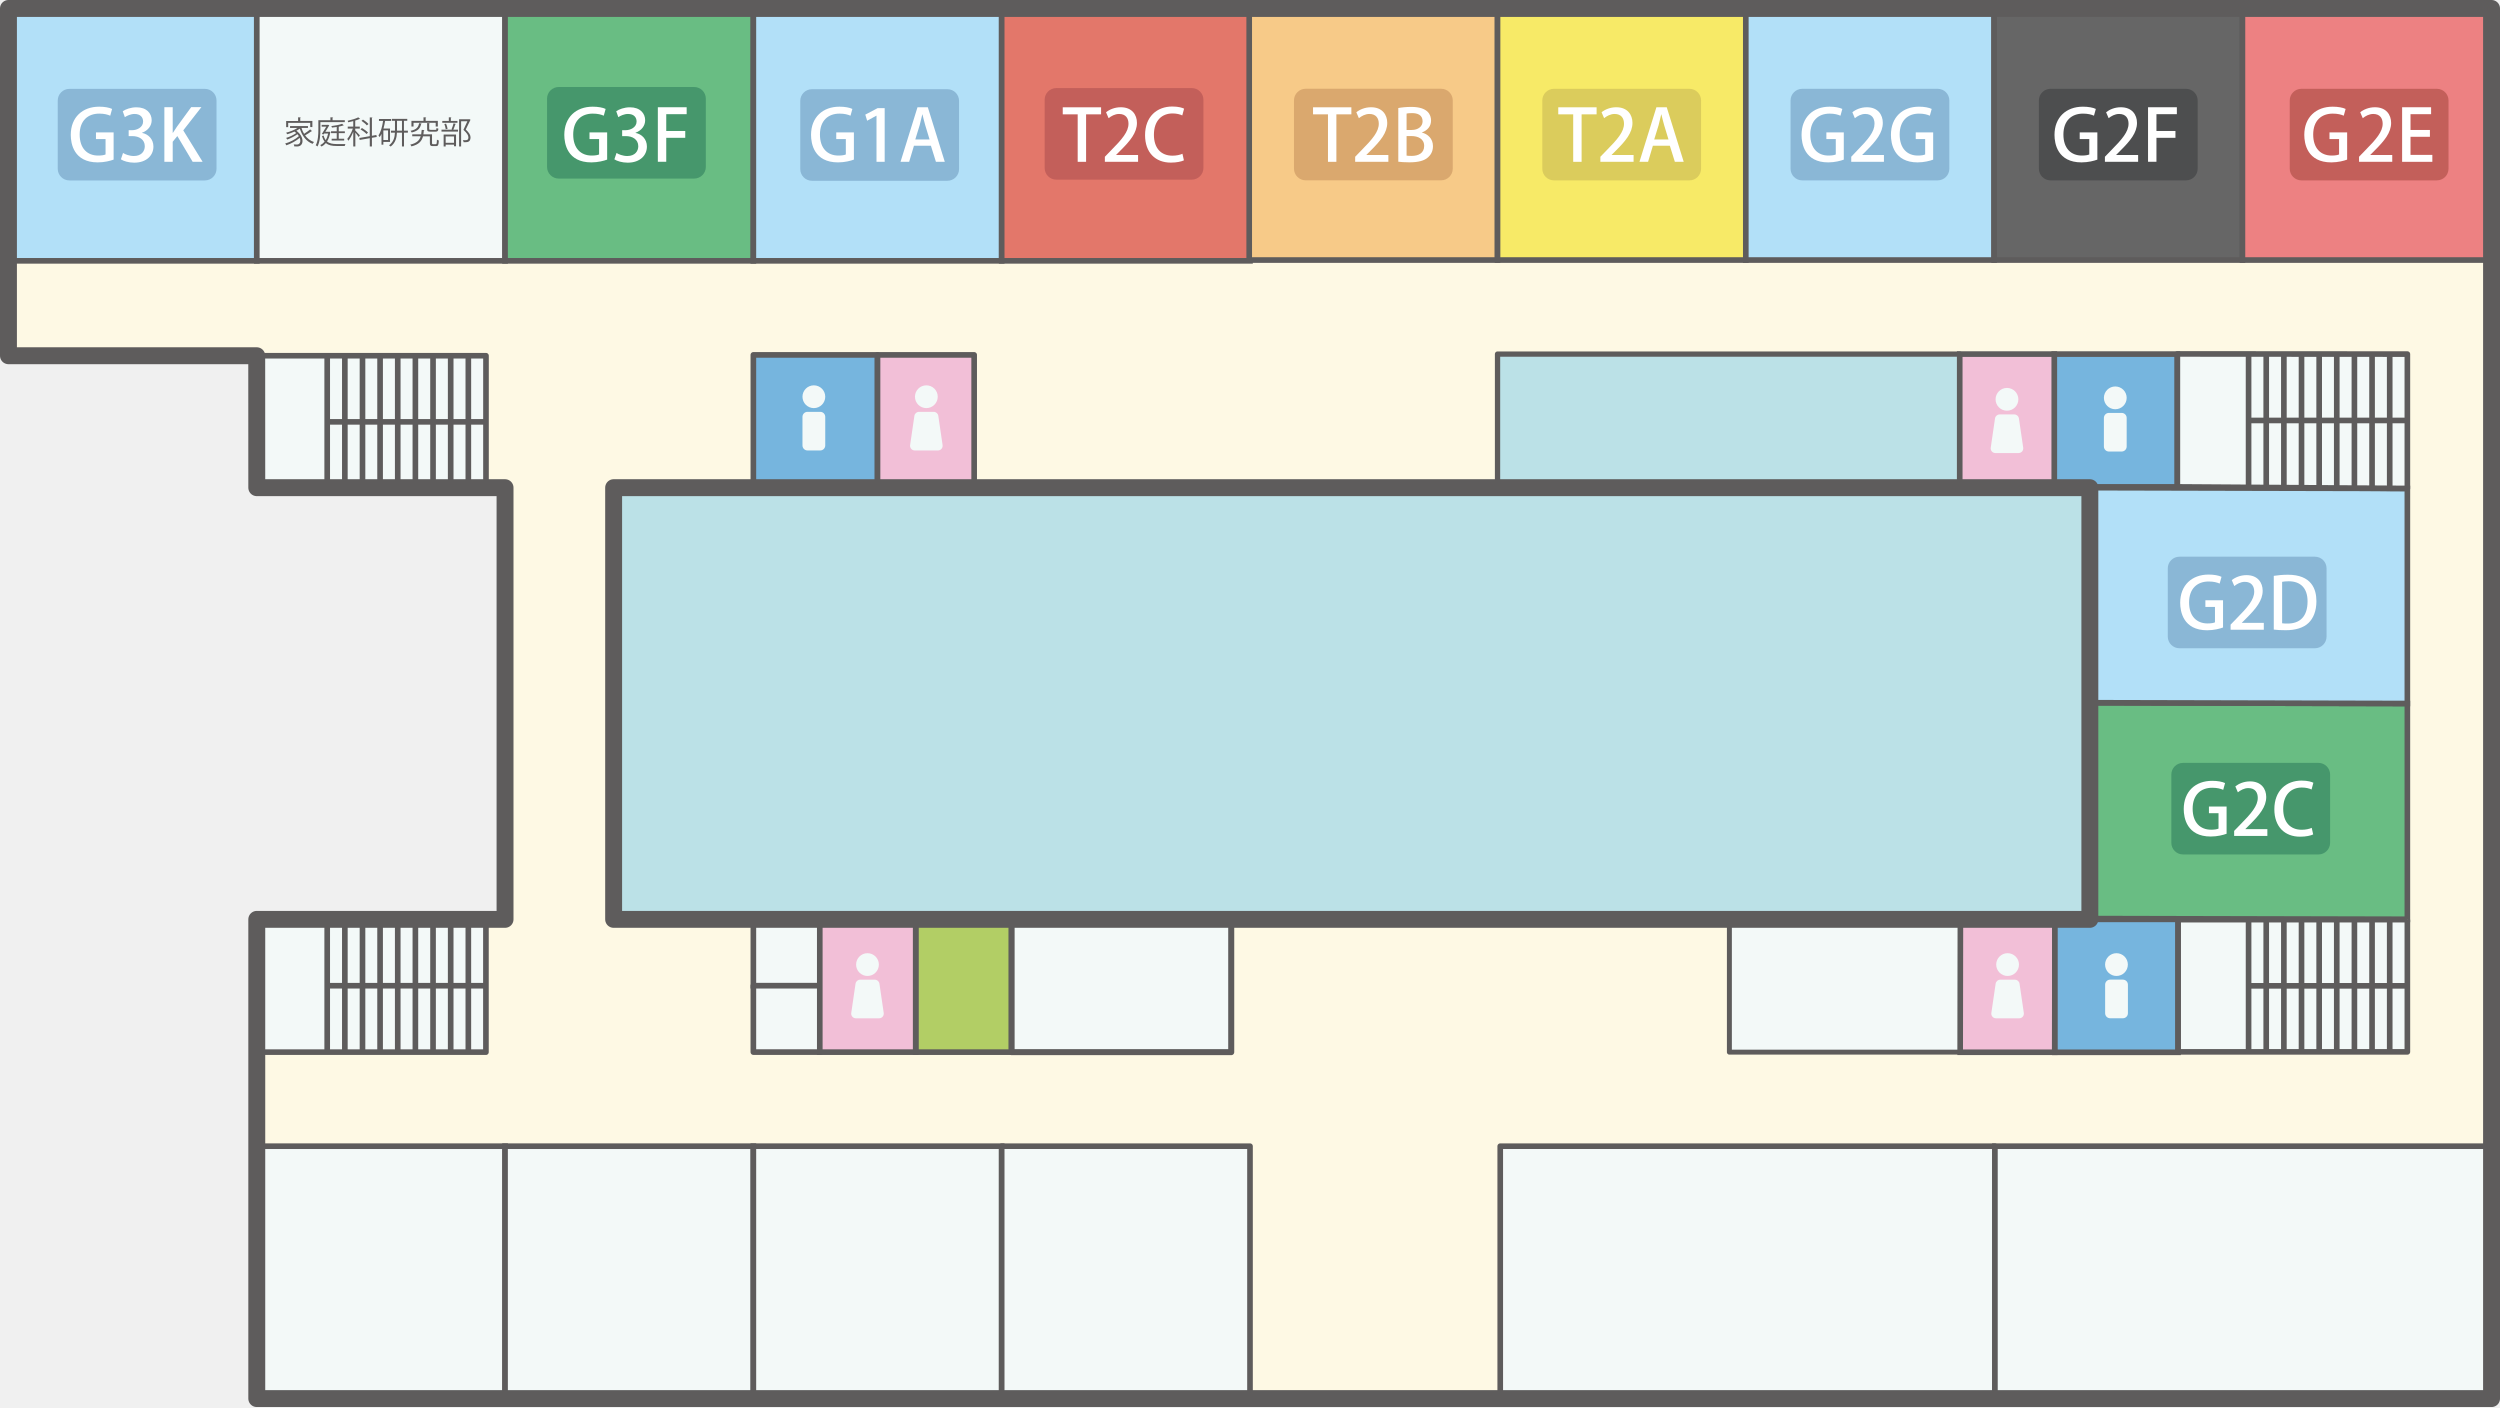
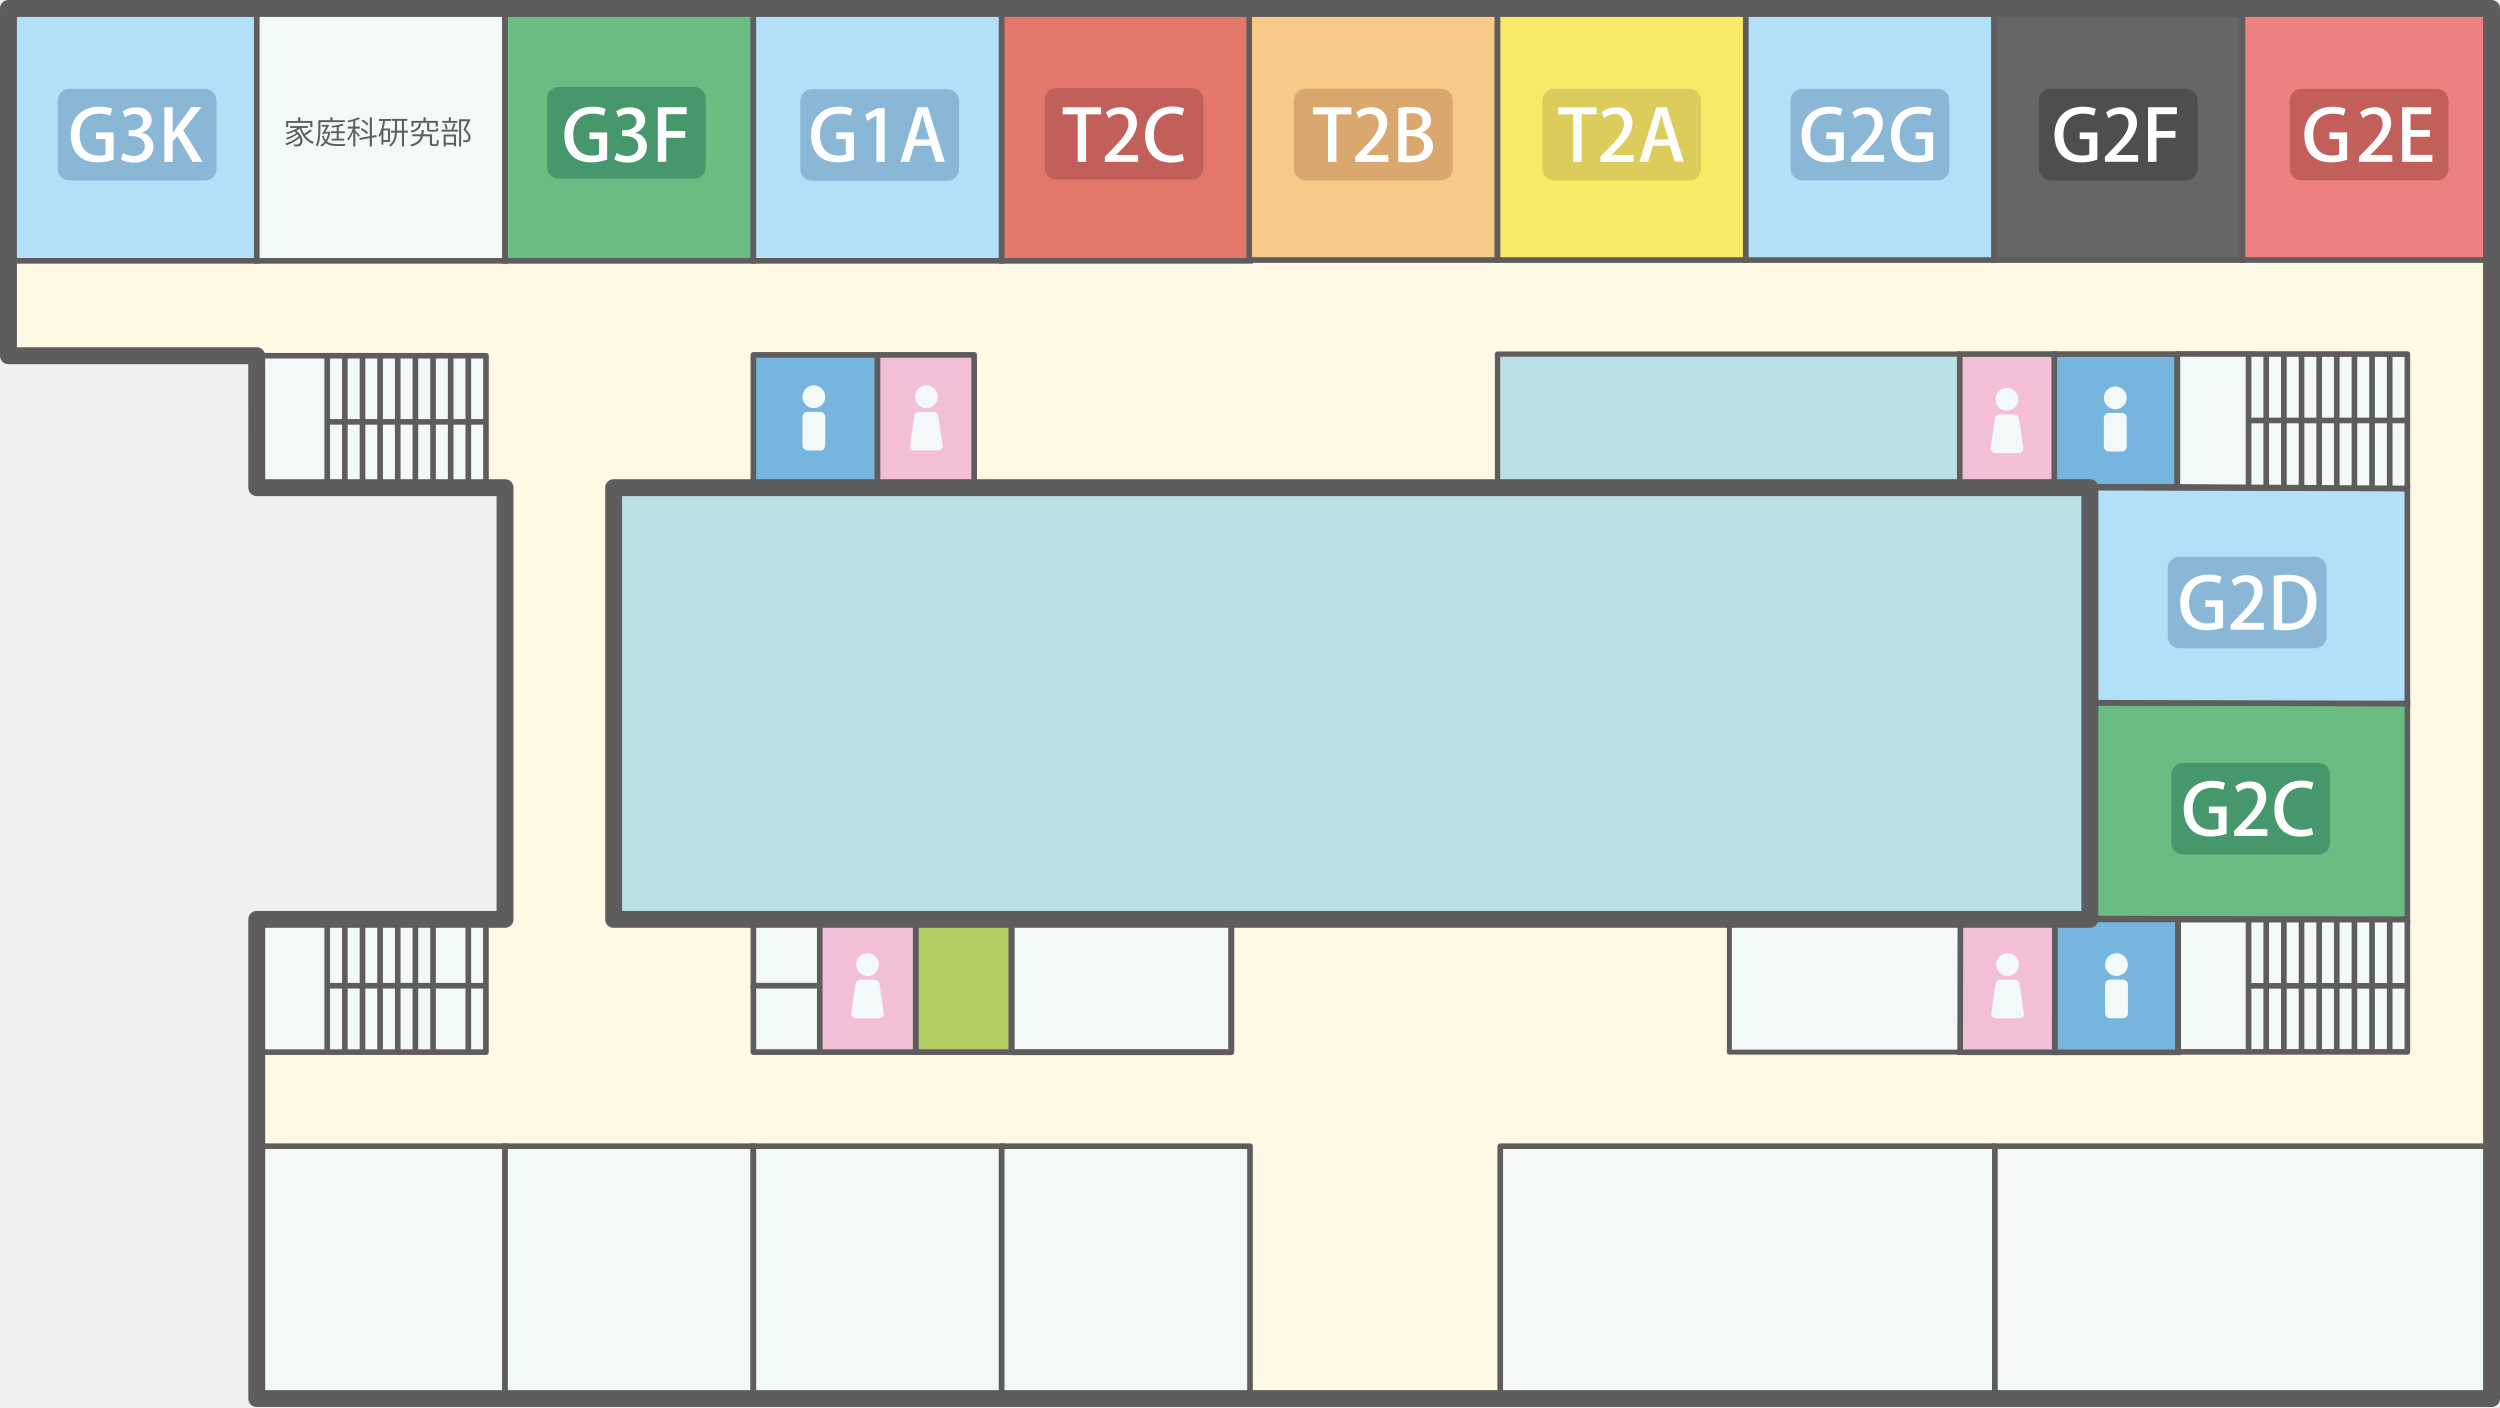
<svg xmlns="http://www.w3.org/2000/svg" id="_レイヤー_2" viewBox="0 0 443.38 249.54">
  <defs>
-     <style>.cls-1,.cls-2,.cls-3,.cls-4,.cls-5,.cls-6,.cls-7,.cls-8,.cls-9,.cls-10,.cls-11,.cls-12,.cls-13,.cls-14,.cls-15,.cls-16,.cls-17,.cls-18,.cls-19,.cls-20,.cls-21,.cls-22,.cls-23,.cls-24,.cls-25,.cls-26,.cls-27{stroke:#5e5c5c;}.cls-1,.cls-3,.cls-4,.cls-5,.cls-6,.cls-8,.cls-11,.cls-15,.cls-16,.cls-26{stroke-linejoin:round;}.cls-1,.cls-5,.cls-6,.cls-18,.cls-28,.cls-26{fill:#f3f9f8;}.cls-2,.cls-29,.cls-25{fill:#fff;}.cls-3,.cls-22{fill:#f2bfd7;}.cls-30{fill:#dbcc5c;}.cls-31{fill:#fef9e4;}.cls-32{fill:#46976c;}.cls-4{stroke-width:.94px;}.cls-4,.cls-8{fill:#bbe1e7;}.cls-33{fill:#daa86e;}.cls-5,.cls-16,.cls-19,.cls-20,.cls-25{stroke-width:1px;}.cls-34,.cls-20{fill:#5e5c5c;}.cls-6{stroke-width:1.07px;}.cls-7{fill:#b2e0f8;}.cls-8,.cls-11{stroke-width:3px;}.cls-9,.cls-23{fill:#69bd83;}.cls-10{fill:#666;}.cls-10,.cls-12,.cls-14,.cls-17,.cls-23,.cls-24{stroke-miterlimit:10;}.cls-11,.cls-16,.cls-19,.cls-21{fill:none;}.cls-12{fill:#f7ca88;}.cls-13,.cls-15{fill:#76b5de;}.cls-14{fill:#e3776a;}.cls-35{fill:#8ab7d6;}.cls-17{fill:#ed8182;}.cls-36{fill:#4d4e4f;}.cls-24{fill:#f7ea67;}.cls-37{fill:#c35f5a;}.cls-26{stroke-width:.88px;}.cls-27{fill:#b2ce65;}</style>
+     <style>
+ .cls-1,
+ .cls-2,
+ .cls-3,
+ .cls-4,
+ .cls-5,
+ .cls-6,
+ .cls-7,
+ .cls-8,
+ .cls-9,
+ .cls-10,
+ .cls-11,
+ .cls-12,
+ .cls-13,
+ .cls-14,
+ .cls-15,
+ .cls-16,
+ .cls-17,
+ .cls-18,
+ .cls-19,
+ .cls-20,
+ .cls-21,
+ .cls-22,
+ .cls-23,
+ .cls-24,
+ .cls-25,
+ .cls-26,
+ .cls-27{stroke:#5e5c5c;}
+ .cls-1,
+ .cls-3,
+ .cls-4,
+ .cls-5,
+ .cls-6,
+ .cls-8,
+ .cls-11,
+ .cls-15,
+ .cls-16,
+ .cls-26{stroke-linejoin:round;}
+ .cls-1,
+ .cls-5,
+ .cls-6,
+ .cls-18,
+ .cls-28,
+ .cls-26{fill:#f3f9f8;}
+ .cls-2,
+ .cls-29,
+ .cls-25{fill:#fff;}
+ .cls-3,
+ .cls-22{fill:#f2bfd7;}
+ .cls-30{fill:#dbcc5c;}
+ .cls-31{fill:#fef9e4;}
+ .cls-32{fill:#46976c;}
+ .cls-4{stroke-width:.94px;}
+ .cls-4,.cls-8{fill:#bbe1e7;}
+ .cls-33{fill:#daa86e;}
+ .cls-5,
+ .cls-16,
+ .cls-19,
+ .cls-20,
+ .cls-25{stroke-width:1px;}
+ .cls-34,
+ .cls-20{fill:#5e5c5c;}
+ .cls-6{stroke-width:1.07px;}
+ .cls-7{fill:#b2e0f8;}
+ .cls-8,
+ .cls-11{stroke-width:3px;}
+ .cls-9,
+ .cls-23{fill:#69bd83;}
+ .cls-10{fill:#666;}
+ .cls-10,
+ .cls-12,
+ .cls-14,
+ .cls-17,
+ .cls-23,
+ .cls-24{stroke-miterlimit:10;}
+ .cls-11,
+ .cls-16,
+ .cls-19,
+ .cls-21{fill:none;}
+ .cls-12{fill:#f7ca88;}
+ .cls-13,
+ .cls-15{fill:#76b5de;}
+ .cls-14{fill:#e3776a;}
+ .cls-35{fill:#8ab7d6;}
+ .cls-17{fill:#ed8182;}
+ .cls-36{fill:#4d4e4f;}
+ .cls-24{fill:#f7ea67;}
+ .cls-37{fill:#c35f5a;}
+ .cls-26{stroke-width:.88px;}
+ .cls-27{fill:#b2ce65;}
+ </style>
  </defs>
  <g id="map">
    <g id="_3F">
      <polygon class="cls-31" points="1.36 1.36 1.36 62.95 45.39 62.95 45.39 86.35 86.05 86.35 89.43 86.35 89.43 162.91 86.05 162.91 45.39 162.91 45.39 186.46 45.39 247.9 441.74 247.9 441.74 1.36 1.36 1.36" />
      <rect class="cls-1" x="266.07" y="203.28" width="87.73" height="44.76" />
      <rect class="cls-18" x="353.8" y="203.28" width="88.08" height="44.76" />
      <rect class="cls-18" x="133.61" y="163.05" width="11.95" height="11.77" />
      <rect class="cls-1" x="133.61" y="174.82" width="11.95" height="11.77" />
      <rect class="cls-27" x="162.4" y="163.05" width="17.01" height="23.55" />
      <rect class="cls-22" x="145.39" y="163.05" width="17.01" height="23.55" />
      <rect class="cls-6" x="179.41" y="163.05" width="38.95" height="23.55" />
      <rect class="cls-26" x="306.71" y="163.05" width="40.99" height="23.55" />
      <polygon class="cls-9" points="426.95 124.77 370.5 124.63 370.5 162.91 426.95 163.05 426.95 124.77" />
      <polygon class="cls-7" points="426.95 86.63 370.5 86.49 370.5 124.63 426.95 124.77 426.95 86.63" />
      <rect class="cls-13" x="364.32" y="62.8" width="21.84" height="23.55" />
      <rect class="cls-15" x="133.61" y="62.94" width="22.02" height="23.55" />
      <rect class="cls-3" x="155.63" y="62.94" width="17.14" height="23.55" />
      <rect class="cls-4" x="265.59" y="62.8" width="81.97" height="23.55" />
      <rect class="cls-7" x="1.5" y="1.5" width="44.04" height="44.76" />
      <rect class="cls-18" x="45.54" y="1.5" width="44.04" height="44.76" />
      <rect class="cls-23" x="89.57" y="1.5" width="44.04" height="44.76" />
      <rect class="cls-18" x="45.54" y="203.28" width="44.04" height="44.76" />
      <rect class="cls-18" x="89.57" y="203.28" width="44.04" height="44.76" />
      <rect class="cls-18" x="133.61" y="203.28" width="44.04" height="44.76" />
      <rect class="cls-1" x="177.65" y="203.28" width="44.04" height="44.76" />
      <rect class="cls-7" x="133.61" y="1.5" width="44.04" height="44.76" />
      <rect class="cls-14" x="177.65" y="1.5" width="44.04" height="44.76" />
      <rect class="cls-12" x="221.55" y="1.36" width="44.04" height="44.76" />
      <rect class="cls-24" x="265.59" y="1.36" width="44.04" height="44.76" />
      <rect class="cls-7" x="309.62" y="1.36" width="44.04" height="44.76" />
      <rect class="cls-10" x="353.66" y="1.36" width="44.04" height="44.76" />
      <rect class="cls-35" x="141.93" y="15.82" width="28.16" height="16.24" rx="2.07" ry="2.07" />
      <rect class="cls-17" x="397.7" y="1.36" width="44.04" height="44.76" />
      <rect class="cls-22" x="347.56" y="62.8" width="16.77" height="23.55" />
      <polygon class="cls-22" points="364.41 186.62 347.64 186.62 347.68 163.05 364.45 163.05 364.41 186.62" />
      <rect class="cls-13" x="364.44" y="163.05" width="21.84" height="23.58" />
      <rect class="cls-36" x="361.6" y="15.75" width="28.16" height="16.24" rx="2.07" ry="2.07" />
      <rect class="cls-33" x="229.49" y="15.74" width="28.16" height="16.24" rx="2.07" ry="2.07" />
      <rect class="cls-37" x="185.27" y="15.62" width="28.16" height="16.24" rx="2.07" ry="2.07" />
      <rect class="cls-8" x="108.83" y="86.49" width="261.81" height="76.56" />
      <rect class="cls-32" x="385.09" y="135.3" width="28.16" height="16.24" rx="2.07" ry="2.07" />
      <rect class="cls-30" x="273.53" y="15.75" width="28.16" height="16.24" rx="2.07" ry="2.07" />
      <rect class="cls-35" x="384.46" y="98.73" width="28.16" height="16.24" rx="2.07" ry="2.07" />
      <rect class="cls-37" x="406.09" y="15.75" width="28.16" height="16.24" rx="2.07" ry="2.07" />
      <rect class="cls-35" x="317.56" y="15.75" width="28.16" height="16.24" rx="2.07" ry="2.07" />
      <rect class="cls-32" x="97.02" y="15.43" width="28.16" height="16.24" rx="2.07" ry="2.07" />
      <rect class="cls-35" x="10.24" y="15.76" width="28.16" height="16.24" rx="2.07" ry="2.07" />
      <g>
        <path class="cls-29" d="M327,28.31c-.54,.21-1.61,.49-2.76,.49-4.2,0-4.73-3.33-4.73-4.87,0-3.14,2.07-5.01,4.97-5.01,.95,0,1.78,.16,2.26,.4l-.33,1.2c-.46-.2-1.04-.37-1.93-.37-1.99,0-3.42,1.25-3.42,3.71s1.33,3.73,3.23,3.73c.63,0,1.08-.09,1.29-.2v-2.73h-1.67v-1.18h3.09v4.82Z" />
        <path class="cls-29" d="M334.13,28.7h-5.81v-.9l1-1.05c2.02-2.06,3.13-3.38,3.13-4.81,0-.92-.44-1.73-1.65-1.73-.74,0-1.39,.39-1.84,.75l-.44-1.05c.58-.48,1.51-.89,2.57-.89,1.96,0,2.83,1.33,2.83,2.77,0,1.75-1.19,3.2-2.85,4.87l-.79,.8v.03h3.84v1.21Z" />
        <path class="cls-29" d="M342.85,28.31c-.54,.21-1.61,.49-2.76,.49-4.2,0-4.73-3.33-4.73-4.87,0-3.14,2.07-5.01,4.97-5.01,.95,0,1.78,.16,2.26,.4l-.33,1.2c-.46-.2-1.04-.37-1.93-.37-1.99,0-3.42,1.25-3.42,3.71s1.33,3.73,3.23,3.73c.63,0,1.08-.09,1.29-.2v-2.73h-1.67v-1.18h3.09v4.82Z" />
      </g>
      <g>
        <path class="cls-29" d="M371.96,28.31c-.55,.21-1.63,.49-2.8,.49-4.25,0-4.79-3.33-4.79-4.87,0-3.14,2.09-5.01,5.04-5.01,.96,0,1.8,.16,2.29,.4l-.33,1.2c-.46-.2-1.05-.37-1.95-.37-2.02,0-3.47,1.25-3.47,3.71s1.35,3.73,3.28,3.73c.64,0,1.09-.09,1.31-.2v-2.73h-1.7v-1.18h3.13v4.82Z" />
        <path class="cls-29" d="M379.19,28.7h-5.88v-.9l1.02-1.05c2.04-2.06,3.17-3.38,3.17-4.81,0-.92-.45-1.73-1.67-1.73-.75,0-1.41,.39-1.86,.75l-.45-1.05c.59-.48,1.53-.89,2.61-.89,1.99,0,2.87,1.33,2.87,2.77,0,1.75-1.21,3.2-2.89,4.87l-.8,.8v.03h3.89v1.21Z" />
        <path class="cls-29" d="M380.96,28.7v-9.68h5.11v1.23h-3.62v2.98h3.37v1.21h-3.37v4.25h-1.49Z" />
      </g>
      <g>
        <path class="cls-29" d="M394.88,147.87c-.55,.21-1.63,.49-2.8,.49-4.25,0-4.79-3.33-4.79-4.87,0-3.14,2.09-5.01,5.04-5.01,.96,0,1.8,.16,2.29,.4l-.33,1.2c-.46-.2-1.05-.37-1.95-.37-2.02,0-3.47,1.25-3.47,3.71s1.35,3.73,3.28,3.73c.64,0,1.09-.09,1.31-.2v-2.73h-1.7v-1.18h3.13v4.82Z" />
        <path class="cls-29" d="M402.11,148.26h-5.88v-.9l1.02-1.05c2.04-2.06,3.17-3.38,3.17-4.81,0-.92-.45-1.73-1.67-1.73-.75,0-1.41,.39-1.86,.75l-.45-1.05c.59-.48,1.53-.89,2.61-.89,1.99,0,2.87,1.33,2.87,2.77,0,1.75-1.21,3.2-2.89,4.87l-.8,.8v.03h3.89v1.21Z" />
        <path class="cls-29" d="M410.24,147.99c-.41,.2-1.25,.4-2.31,.4-2.74,0-4.57-1.78-4.57-4.87,0-3.29,2.11-5.08,4.83-5.08,1.13,0,1.82,.24,2.09,.38l-.32,1.2c-.41-.19-.99-.35-1.72-.35-1.9,0-3.31,1.26-3.31,3.78,0,2.38,1.26,3.71,3.29,3.71,.67,0,1.35-.14,1.77-.34l.26,1.18Z" />
      </g>
      <g>
        <path class="cls-29" d="M416.26,28.31c-.55,.21-1.63,.49-2.8,.49-4.25,0-4.79-3.33-4.79-4.87,0-3.14,2.09-5.01,5.04-5.01,.96,0,1.8,.16,2.29,.4l-.33,1.2c-.46-.2-1.05-.37-1.95-.37-2.02,0-3.47,1.25-3.47,3.71s1.35,3.73,3.28,3.73c.64,0,1.09-.09,1.31-.2v-2.73h-1.7v-1.18h3.13v4.82Z" />
        <path class="cls-29" d="M424.26,28.7h-5.88v-.9l1.02-1.05c2.04-2.06,3.17-3.38,3.17-4.81,0-.92-.45-1.73-1.67-1.73-.75,0-1.41,.39-1.86,.75l-.45-1.05c.59-.48,1.53-.89,2.61-.89,1.99,0,2.87,1.33,2.87,2.77,0,1.75-1.21,3.2-2.89,4.87l-.8,.8v.03h3.89v1.21Z" />
        <path class="cls-29" d="M431.38,28.7h-5.36v-9.68h5.14v1.23h-3.65v2.8h3.44v1.21h-3.44v3.21h3.87v1.23Z" />
      </g>
      <g>
        <path class="cls-29" d="M394.25,111.29c-.55,.21-1.63,.49-2.8,.49-4.25,0-4.79-3.33-4.79-4.87,0-3.14,2.09-5.01,5.04-5.01,.96,0,1.8,.16,2.29,.4l-.33,1.2c-.46-.2-1.05-.37-1.95-.37-2.02,0-3.47,1.25-3.47,3.71s1.35,3.73,3.28,3.73c.64,0,1.09-.09,1.31-.2v-2.73h-1.7v-1.18h3.13v4.82Z" />
        <path class="cls-29" d="M401.48,111.68h-5.88v-.9l1.02-1.05c2.04-2.06,3.17-3.38,3.17-4.81,0-.92-.45-1.73-1.67-1.73-.75,0-1.41,.39-1.86,.75l-.45-1.05c.59-.48,1.53-.89,2.61-.89,1.99,0,2.87,1.33,2.87,2.77,0,1.75-1.21,3.2-2.89,4.87l-.8,.8v.03h3.89v1.21Z" />
        <path class="cls-29" d="M403.25,102.13c.71-.11,1.58-.2,2.51-.2,4.19,0,5.06,2.54,5.06,4.69h0c0,1.77-.55,3.05-1.41,3.87-.89,.85-2.29,1.28-4.02,1.28-.87,0-1.58-.04-2.13-.11v-9.52Zm1.49,8.41c.26,.04,.62,.05,.96,.05,2.21,.01,3.55-1.27,3.55-3.93,0-2.35-1.23-3.57-3.35-3.57-.51,0-.9,.05-1.16,.1v7.35Z" />
      </g>
      <g>
        <path class="cls-29" d="M239.67,20.28h-2.66v8.42h-1.49v-8.42h-2.65v-1.25h6.8v1.25Z" />
        <path class="cls-29" d="M246.22,28.7h-5.88v-.9l1.02-1.05c2.04-2.06,3.17-3.38,3.17-4.81,0-.92-.45-1.73-1.67-1.73-.75,0-1.41,.39-1.86,.75l-.45-1.05c.59-.48,1.53-.89,2.61-.89,1.99,0,2.87,1.33,2.87,2.77,0,1.75-1.21,3.2-2.89,4.87l-.8,.8v.03h3.89v1.21Z" />
        <path class="cls-29" d="M252.17,23.51c1.03,.25,1.97,1.06,1.97,2.42,0,1.02-.49,1.62-.85,1.95-.66,.62-1.73,.91-3.35,.91-.87,0-1.53-.06-1.95-.11v-9.52c.55-.11,1.43-.2,2.3-.2,2.99,0,3.51,1.44,3.51,2.42s-.59,1.73-1.62,2.11v.04Zm-1.8-.46c1.18,0,1.93-.65,1.93-1.54,0-1.16-.95-1.45-1.88-1.45-.49,0-.78,.04-.96,.08v2.92h.91Zm-.91,4.55c.22,.04,.51,.05,.9,.05,1.2,0,2.22-.49,2.22-1.77s-1.12-1.75-2.26-1.75h-.86v3.47Z" />
      </g>
      <g>
        <path class="cls-29" d="M107.67,28.31c-.55,.21-1.63,.49-2.8,.49-4.25,0-4.79-3.33-4.79-4.87,0-3.14,2.09-5.01,5.04-5.01,.96,0,1.8,.16,2.29,.4l-.33,1.2c-.46-.2-1.05-.37-1.95-.37-2.02,0-3.47,1.25-3.47,3.71s1.35,3.73,3.28,3.73c.64,0,1.09-.09,1.31-.2v-2.73h-1.7v-1.18h3.13v4.82Z" />
        <path class="cls-29" d="M112.7,23.57c1.09,.2,2.03,1.08,2.03,2.42,0,1.56-1.21,2.86-3.41,2.86-1,0-1.9-.29-2.36-.59l.38-1.13c.35,.23,1.12,.54,1.92,.54,1.37,0,1.94-.89,1.94-1.73,0-1.23-1.05-1.8-2.2-1.8h-.66v-1.05h.63c.83,0,1.93-.49,1.93-1.54,0-.75-.49-1.34-1.52-1.34-.68,0-1.35,.32-1.72,.57l-.37-1.05c.49-.35,1.43-.7,2.43-.7,1.81,0,2.7,1.08,2.7,2.29,0,.97-.62,1.82-1.72,2.23v.03Z" />
        <path class="cls-29" d="M116.67,28.7v-9.68h5.11v1.23h-3.62v2.98h3.37v1.21h-3.37v4.25h-1.49Z" />
      </g>
      <g>
        <path class="cls-29" d="M195.28,20.28h-2.66v8.42h-1.49v-8.42h-2.65v-1.25h6.8v1.25Z" />
        <path class="cls-29" d="M201.83,28.7h-5.88v-.9l1.02-1.05c2.04-2.06,3.17-3.38,3.17-4.81,0-.92-.45-1.73-1.67-1.73-.75,0-1.41,.39-1.86,.75l-.45-1.05c.59-.48,1.53-.89,2.61-.89,1.99,0,2.87,1.33,2.87,2.77,0,1.75-1.21,3.2-2.89,4.87l-.8,.8v.03h3.89v1.21Z" />
        <path class="cls-29" d="M209.96,28.44c-.41,.2-1.25,.4-2.31,.4-2.74,0-4.57-1.78-4.57-4.87,0-3.29,2.11-5.08,4.83-5.08,1.13,0,1.82,.24,2.09,.38l-.32,1.2c-.41-.19-.99-.35-1.72-.35-1.9,0-3.31,1.26-3.31,3.78,0,2.38,1.26,3.71,3.29,3.71,.67,0,1.35-.14,1.77-.34l.26,1.18Z" />
      </g>
      <g>
        <path class="cls-29" d="M151.43,28.31c-.55,.21-1.63,.49-2.8,.49-4.25,0-4.79-3.33-4.79-4.87,0-3.14,2.09-5.01,5.04-5.01,.96,0,1.8,.16,2.29,.4l-.33,1.2c-.46-.2-1.05-.37-1.95-.37-2.02,0-3.47,1.25-3.47,3.71s1.35,3.73,3.28,3.73c.64,0,1.09-.09,1.31-.2v-2.73h-1.7v-1.18h3.13v4.82Z" />
        <path class="cls-29" d="M155.45,28.7v-8.18h-.03l-1.63,.89-.33-1.08,2.18-1.15h1.26v9.52h-1.45Z" />
        <path class="cls-29" d="M167.56,28.7h-1.57l-.89-2.85h-3.01l-.85,2.85h-1.53l3.01-9.68h1.83l3.01,9.68Zm-2.7-3.97l-.77-2.53c-.18-.63-.35-1.32-.49-1.91h-.03c-.14,.59-.3,1.3-.46,1.9l-.78,2.54h2.53Z" />
      </g>
      <g>
        <path class="cls-29" d="M283.16,20.28h-2.66v8.42h-1.49v-8.42h-2.65v-1.25h6.8v1.25Z" />
        <path class="cls-29" d="M289.71,28.7h-5.88v-.9l1.02-1.05c2.04-2.06,3.17-3.38,3.17-4.81,0-.92-.45-1.73-1.67-1.73-.75,0-1.41,.39-1.86,.75l-.45-1.05c.59-.48,1.53-.89,2.61-.89,1.99,0,2.87,1.33,2.87,2.77,0,1.75-1.21,3.2-2.89,4.87l-.8,.8v.03h3.89v1.21Z" />
        <path class="cls-29" d="M298.61,28.7h-1.57l-.89-2.85h-3.01l-.85,2.85h-1.53l3.01-9.68h1.83l3.01,9.68Zm-2.7-3.97l-.77-2.53c-.18-.63-.35-1.32-.49-1.91h-.03c-.14,.59-.3,1.3-.46,1.9l-.78,2.54h2.53Z" />
      </g>
      <g>
        <polyline class="cls-1" points="86.18 163.05 45.54 163.05 45.54 186.6 86.18 186.6 86.18 163.05" />
        <line class="cls-2" x1="58.03" y1="163.05" x2="58.03" y2="186.6" />
        <line class="cls-2" x1="61.16" y1="163.05" x2="61.16" y2="186.6" />
        <line class="cls-2" x1="64.29" y1="163.05" x2="64.29" y2="186.6" />
        <line class="cls-2" x1="67.41" y1="163.05" x2="67.41" y2="186.6" />
        <line class="cls-2" x1="70.54" y1="163.05" x2="70.54" y2="186.6" />
        <line class="cls-2" x1="73.67" y1="163.05" x2="73.67" y2="186.6" />
        <line class="cls-2" x1="76.8" y1="163.05" x2="76.8" y2="186.6" />
-         <line class="cls-2" x1="79.93" y1="163.05" x2="79.93" y2="186.6" />
        <line class="cls-2" x1="83.06" y1="163.05" x2="83.06" y2="186.6" />
      </g>
      <g>
        <rect class="cls-5" x="45.54" y="63.09" width="40.65" height="23.45" />
        <line class="cls-20" x1="58.03" y1="63.09" x2="58.03" y2="86.54" />
        <line class="cls-20" x1="61.16" y1="63.09" x2="61.16" y2="86.54" />
        <line class="cls-20" x1="64.29" y1="63.09" x2="64.29" y2="86.54" />
        <line class="cls-20" x1="67.41" y1="63.09" x2="67.41" y2="86.54" />
        <line class="cls-20" x1="70.54" y1="63.09" x2="70.54" y2="86.54" />
        <line class="cls-20" x1="73.67" y1="63.09" x2="73.67" y2="86.54" />
        <line class="cls-20" x1="76.8" y1="63.09" x2="76.8" y2="86.54" />
        <line class="cls-20" x1="79.93" y1="63.09" x2="79.93" y2="86.54" />
        <line class="cls-20" x1="83.06" y1="63.09" x2="83.06" y2="86.54" />
      </g>
      <g>
        <polygon class="cls-5" points="426.95 62.8 426.95 86.63 386.16 86.35 386.16 62.77 426.95 62.8" />
        <line class="cls-19" x1="398.79" y1="62.91" x2="398.79" y2="86.36" />
        <line class="cls-19" x1="401.92" y1="62.91" x2="401.92" y2="86.36" />
        <line class="cls-19" x1="405.05" y1="62.91" x2="405.05" y2="86.36" />
        <line class="cls-19" x1="408.18" y1="62.91" x2="408.18" y2="86.36" />
        <line class="cls-19" x1="411.31" y1="62.91" x2="411.31" y2="86.36" />
        <line class="cls-19" x1="414.43" y1="62.91" x2="414.43" y2="86.36" />
        <line class="cls-19" x1="417.56" y1="62.91" x2="417.56" y2="86.36" />
        <line class="cls-19" x1="420.69" y1="62.91" x2="420.69" y2="86.36" />
        <line class="cls-19" x1="423.82" y1="62.91" x2="423.82" y2="86.36" />
      </g>
      <g>
        <polyline class="cls-5" points="426.95 163.1 386.3 163.1 386.3 186.55 426.95 186.55 426.95 163.1" />
        <line class="cls-25" x1="398.79" y1="163.1" x2="398.79" y2="186.55" />
        <line class="cls-25" x1="401.92" y1="163.1" x2="401.92" y2="186.55" />
        <line class="cls-25" x1="405.05" y1="163.1" x2="405.05" y2="186.55" />
        <line class="cls-25" x1="408.18" y1="163.1" x2="408.18" y2="186.55" />
        <line class="cls-25" x1="411.31" y1="163.1" x2="411.31" y2="186.55" />
        <line class="cls-25" x1="414.43" y1="163.1" x2="414.43" y2="186.55" />
        <line class="cls-25" x1="417.56" y1="163.1" x2="417.56" y2="186.55" />
        <line class="cls-25" x1="420.69" y1="163.1" x2="420.69" y2="186.55" />
        <line class="cls-25" x1="423.82" y1="163.1" x2="423.82" y2="186.55" />
      </g>
      <polygon class="cls-11" points="1.5 1.5 1.5 63.09 45.53 63.09 45.54 86.49 86.19 86.49 89.57 86.49 89.57 163.05 86.19 163.05 45.54 163.05 45.54 186.6 45.54 248.04 441.88 248.04 441.88 1.5 1.5 1.5" />
      <line class="cls-19" x1="426.95" y1="74.57" x2="398.72" y2="74.57" />
      <line class="cls-19" x1="398.72" y1="174.84" x2="426.95" y2="174.84" />
      <line class="cls-16" x1="58.03" y1="74.82" x2="86.18" y2="74.82" />
      <line class="cls-21" x1="58.03" y1="174.82" x2="86.18" y2="174.82" />
      <g>
        <circle class="cls-28" cx="356.05" cy="171.07" r="2.02" />
        <path class="cls-28" d="M358.11,180.6h-4.12c-.51,0-.89-.45-.82-.95l.76-5.19c.06-.41,.41-.71,.82-.71h2.6c.41,0,.76,.3,.82,.71l.76,5.19c.07,.5-.31,.95-.82,.95Z" />
      </g>
      <g>
        <circle class="cls-28" cx="153.85" cy="171.07" r="2.02" />
        <path class="cls-28" d="M155.91,180.6h-4.12c-.51,0-.89-.45-.82-.95l.76-5.19c.06-.41,.41-.71,.82-.71h2.6c.41,0,.76,.3,.82,.71l.76,5.19c.07,.5-.31,.95-.82,.95Z" />
      </g>
      <g>
        <circle class="cls-28" cx="164.29" cy="70.36" r="2.02" />
        <path class="cls-28" d="M166.35,79.89h-4.12c-.51,0-.89-.45-.82-.95l.76-5.19c.06-.41,.41-.71,.82-.71h2.6c.41,0,.76,.3,.82,.71l.76,5.19c.07,.5-.31,.95-.82,.95Z" />
      </g>
      <g>
        <circle class="cls-28" cx="375.36" cy="171.07" r="2.02" />
        <rect class="cls-28" x="373.35" y="173.74" width="4.04" height="6.85" rx=".89" ry=".89" />
      </g>
      <g>
        <circle class="cls-28" cx="375.15" cy="70.56" r="2.02" />
        <rect class="cls-28" x="373.13" y="73.23" width="4.04" height="6.85" rx=".89" ry=".89" />
      </g>
      <g>
        <circle class="cls-28" cx="144.34" cy="70.36" r="2.02" />
        <rect class="cls-28" x="142.32" y="73.04" width="4.04" height="6.85" rx=".89" ry=".89" />
      </g>
      <g>
        <circle class="cls-28" cx="355.94" cy="70.82" r="2.02" />
        <path class="cls-28" d="M358,80.35h-4.12c-.51,0-.89-.45-.82-.95l.76-5.19c.06-.41,.41-.71,.82-.71h2.6c.41,0,.76,.3,.82,.71l.76,5.19c.07,.5-.31,.95-.82,.95Z" />
      </g>
      <g>
        <path class="cls-29" d="M20.14,28.31c-.55,.21-1.63,.49-2.8,.49-4.25,0-4.79-3.33-4.79-4.87,0-3.14,2.09-5.01,5.04-5.01,.96,0,1.8,.16,2.29,.4l-.33,1.2c-.46-.2-1.05-.37-1.95-.37-2.02,0-3.47,1.25-3.47,3.71s1.35,3.73,3.28,3.73c.64,0,1.09-.09,1.31-.2v-2.73h-1.7v-1.18h3.13v4.82Z" />
        <path class="cls-29" d="M25.18,23.57c1.09,.2,2.03,1.08,2.03,2.42,0,1.56-1.21,2.86-3.41,2.86-1,0-1.9-.29-2.36-.59l.38-1.13c.35,.23,1.12,.54,1.92,.54,1.37,0,1.94-.89,1.94-1.73,0-1.23-1.05-1.8-2.2-1.8h-.66v-1.05h.63c.83,0,1.93-.49,1.93-1.54,0-.75-.49-1.34-1.52-1.34-.68,0-1.35,.32-1.72,.57l-.37-1.05c.49-.35,1.43-.7,2.43-.7,1.81,0,2.7,1.08,2.7,2.29,0,.97-.62,1.82-1.72,2.23v.03Z" />
        <path class="cls-29" d="M35.9,28.7h-1.73l-2.72-4.57-.82,1.01v3.55h-1.48v-9.68h1.48v4.54h.04c.23-.38,.48-.73,.71-1.08l2.53-3.47h1.81l-3.22,4.12,3.42,5.55Z" />
      </g>
      <g>
        <path class="cls-34" d="M53.47,22.7c.11,.37,.27,.72,.46,1.03,.37-.23,.8-.54,1.08-.78l.34,.31s-.07,.03-.12,.02c-.28,.22-.74,.52-1.12,.73,.4,.55,.93,.97,1.58,1.18-.08,.07-.19,.22-.25,.32-1.14-.42-1.87-1.44-2.27-2.7-.18,.13-.39,.27-.61,.38,.77,.55,1.09,1.26,1.09,1.82,0,.6-.38,.97-.96,.97-.14,0-.32,0-.5-.02,0-.09-.04-.25-.1-.35,.21,.02,.4,.02,.52,.02,.16,0,.29-.01,.41-.11,.16-.1,.24-.31,.24-.56,0-.16-.03-.33-.11-.51-.61,.53-1.57,1.06-2.37,1.32-.04-.09-.12-.23-.2-.32,.84-.23,1.87-.77,2.43-1.31-.07-.12-.16-.23-.26-.34-.48,.36-1.23,.74-1.81,.95-.04-.09-.13-.22-.2-.29,.59-.17,1.36-.53,1.81-.87-.09-.08-.2-.17-.32-.26-.42,.19-.87,.36-1.29,.48-.04-.07-.13-.22-.19-.28,.68-.17,1.46-.47,2.01-.84h-1.32v-.33h3.18v.33h-1.17Zm-2.36-.9v.75h-.36v-1.09h2.12v-.66l.49,.03s-.04,.07-.11,.07v.55h2.15v1.09h-.38v-.75h-3.91Z" />
        <path class="cls-34" d="M56.82,21.67v1.33c0,.87-.06,2.12-.51,2.98-.07-.07-.22-.18-.31-.21,.42-.82,.46-1.95,.46-2.77v-1.68h2.14v-.52l.49,.03s-.03,.07-.11,.08v.41h2.17v.34h-4.33Zm1.57,1.67l.21,.08s-.02,.04-.03,.06c-.11,.67-.3,1.19-.57,1.61,.42,.36,1,.45,1.73,.46,.18,0,1.3,0,1.54,0-.06,.08-.12,.24-.13,.34h-1.43c-.82,0-1.45-.11-1.91-.52-.22,.26-.48,.47-.77,.62-.05-.08-.17-.21-.24-.26,.3-.14,.56-.34,.78-.6-.19-.25-.35-.57-.47-.99l.28-.11c.09,.34,.23,.62,.38,.83,.2-.32,.34-.71,.44-1.18h-.71l-.11,.17-.3-.09c.26-.41,.57-.92,.79-1.3h-.82v-.32h1.05l.07-.02,.23,.11s-.03,.04-.05,.07c-.16,.27-.41,.68-.65,1.08h.71Zm2.77,.27h-1.08v.99h.96v.33h-2.22v-.33h.9v-.99h-1.01v-.33h1.01v-.76c-.28,.04-.57,.08-.84,.11-.02-.08-.07-.19-.11-.27,.67-.08,1.48-.23,1.9-.41l.3,.28s-.03,.02-.06,.02c-.01,0-.03,0-.04,0-.18,.07-.43,.13-.7,.19-.02,.02-.04,.03-.09,.04v.81h1.08v.33Z" />
        <path class="cls-34" d="M63.01,23.14c.17,.16,.71,.73,.82,.87l-.22,.29c-.1-.17-.38-.53-.59-.79v2.46h-.37v-2.6c-.24,.61-.56,1.23-.87,1.59-.04-.1-.13-.25-.19-.33,.36-.41,.76-1.16,.99-1.82h-.91v-.36h.98v-.97c-.29,.08-.59,.15-.88,.21-.02-.07-.07-.19-.12-.27,.68-.15,1.47-.38,1.89-.61l.33,.28s-.03,.02-.11,.02c-.2,.09-.47,.18-.76,.27v1.07h.81v.36h-.81v.34Zm3.81,1.15l-.86,.15v1.53h-.38v-1.46l-1.79,.31-.06-.35,1.85-.32v-3.33l.49,.03s-.04,.07-.11,.08v3.15l.79-.14,.07,.35Zm-2.63-1.59c.38,.22,.85,.56,1.08,.81l-.27,.26c-.22-.26-.67-.6-1.06-.83l.25-.23Zm.19-1.49c.34,.22,.77,.54,.97,.79l-.29,.24c-.19-.24-.6-.58-.95-.81l.27-.22Z" />
        <path class="cls-34" d="M69.16,25.17h-1.17v.49h-.33v-1.91c-.1,.21-.21,.39-.33,.56-.04-.08-.15-.23-.21-.31,.41-.56,.67-1.53,.82-2.55h-.73v-.35h2.16v.35h-1.07c-.07,.46-.17,.92-.29,1.34h1.16v2.38Zm-.34-.34v-1.7h-.83v1.7h.83Zm3.52-1.66v.36h-.69v2.44h-.36v-2.44h-.89c-.04,.88-.25,1.79-1.11,2.46-.07-.06-.2-.17-.29-.22,.81-.61,1.01-1.45,1.04-2.24h-.7v-.36h.71v-1.74h-.54v-.35h2.72v.35h-.59v1.74h.69Zm-1.93,0h.88v-1.74h-.88v1.74Z" />
        <path class="cls-34" d="M76.63,25.4c0,.14,.03,.17,.18,.17h.48c.16,0,.18-.11,.2-.81,.08,.07,.24,.13,.34,.16-.04,.8-.13,.99-.5,.99h-.58c-.39,0-.51-.11-.51-.51v-1.22h-1.22c-.22,.84-.72,1.46-2.05,1.78-.03-.09-.13-.23-.21-.31,1.16-.27,1.64-.77,1.85-1.48h-1.5v-.35h1.59c.04-.24,.07-.51,.09-.79,.38,.03,.44,.03,.49,.04,0,.04-.04,.07-.11,.08-.02,.23-.05,.46-.08,.67h1.53v1.57Zm-1.82-3.5s-.04,.07-.11,.07c-.17,.72-.49,1.25-1.69,1.53-.03-.09-.13-.23-.2-.3,1.09-.22,1.39-.67,1.52-1.35l.48,.06Zm-1.47-.12v.66h-.37v-1h2.14v-.64l.49,.03s-.03,.07-.11,.08v.53h2.16v1h-.38v-.66h-3.92Zm2.41,.04l.48,.03s-.03,.07-.11,.08v.95c0,.12,.04,.15,.27,.15h.82c.16,0,.19-.04,.21-.34,.08,.06,.23,.1,.33,.13-.04,.42-.15,.53-.5,.53h-.89c-.49,0-.61-.09-.61-.47v-1.06Z" />
        <path class="cls-34" d="M80.08,22.94c.13-.29,.28-.76,.36-1.07l.43,.12s-.05,.05-.12,.06c-.08,.27-.22,.67-.35,.95h.83v.34h-2.93v-.34h1.96l-.17-.06Zm1.05-1.49v.33h-2.69v-.33h1.16v-.65l.47,.03s-.04,.07-.11,.08v.54h1.17Zm-2.45,4.52v-2.11h2.2v2.08h-.36v-.28h-1.48v.32h-.36Zm.43-4.04c.13,.28,.23,.66,.27,.91l-.33,.08c-.03-.24-.13-.63-.24-.92l.31-.07Zm1.41,2.27h-1.48v1.13h1.48v-1.13Zm2.7-3.07l.24,.12s-.03,.04-.05,.06c-.21,.47-.51,1.07-.81,1.66,.6,.56,.85,.98,.85,1.38,0,.87-.6,.87-.97,.87-.08,0-.17,0-.26,0,0-.1-.06-.26-.13-.37,.12,.01,.24,.02,.34,.02,.37,0,.64-.02,.64-.53,0-.36-.27-.75-.88-1.31,.27-.55,.51-1.07,.7-1.52h-1.11v4.47h-.36v-4.83h1.71l.07-.02Z" />
      </g>
    </g>
  </g>
</svg>
